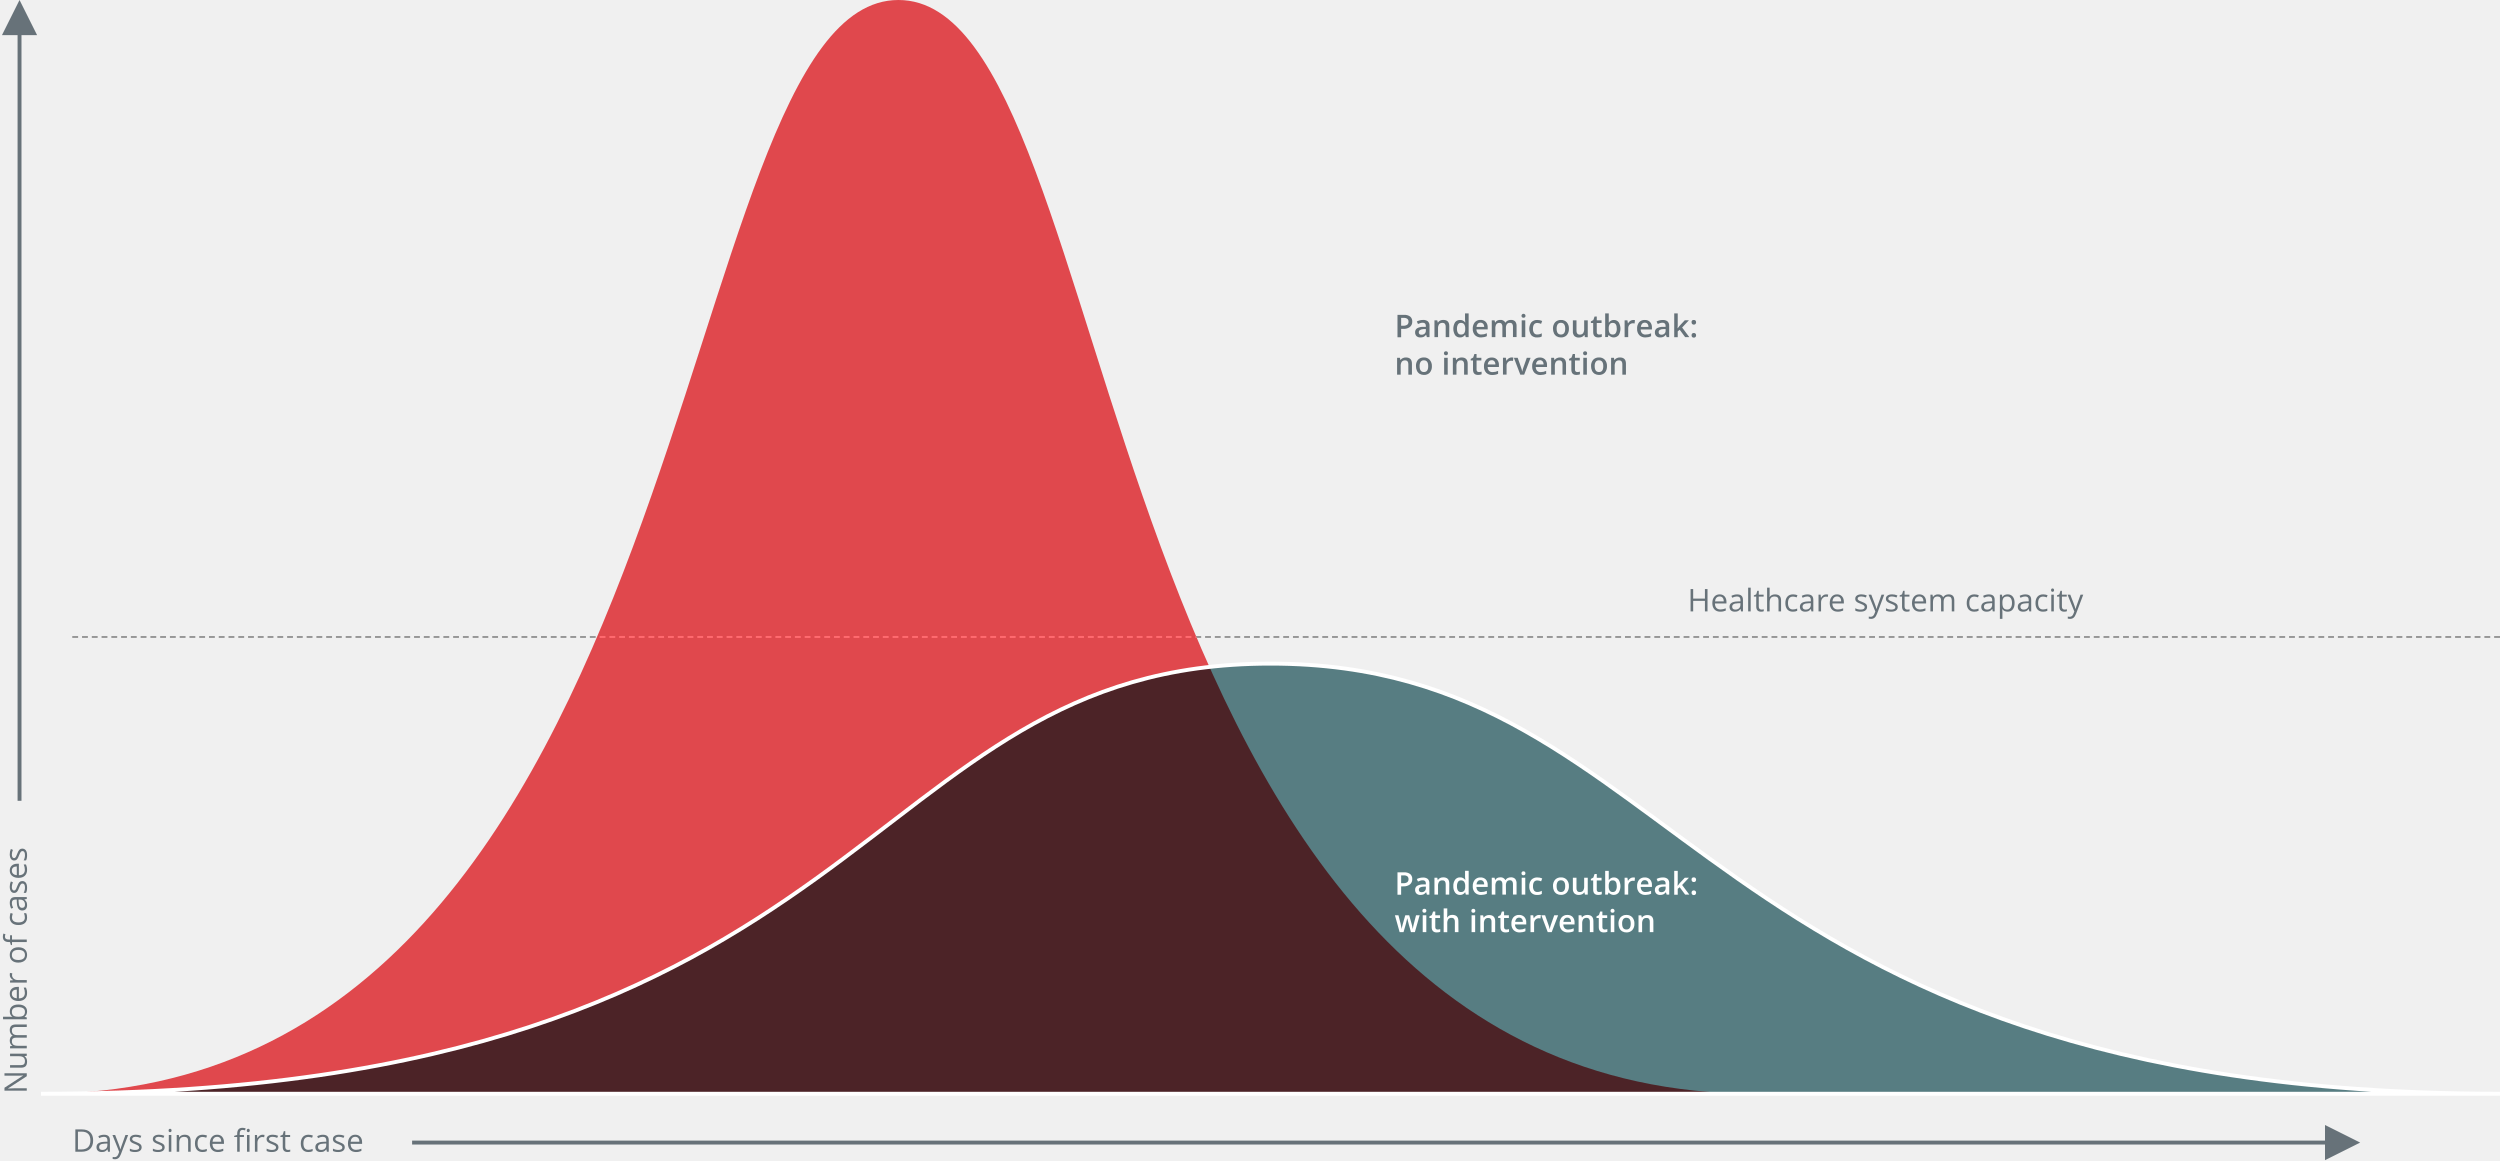
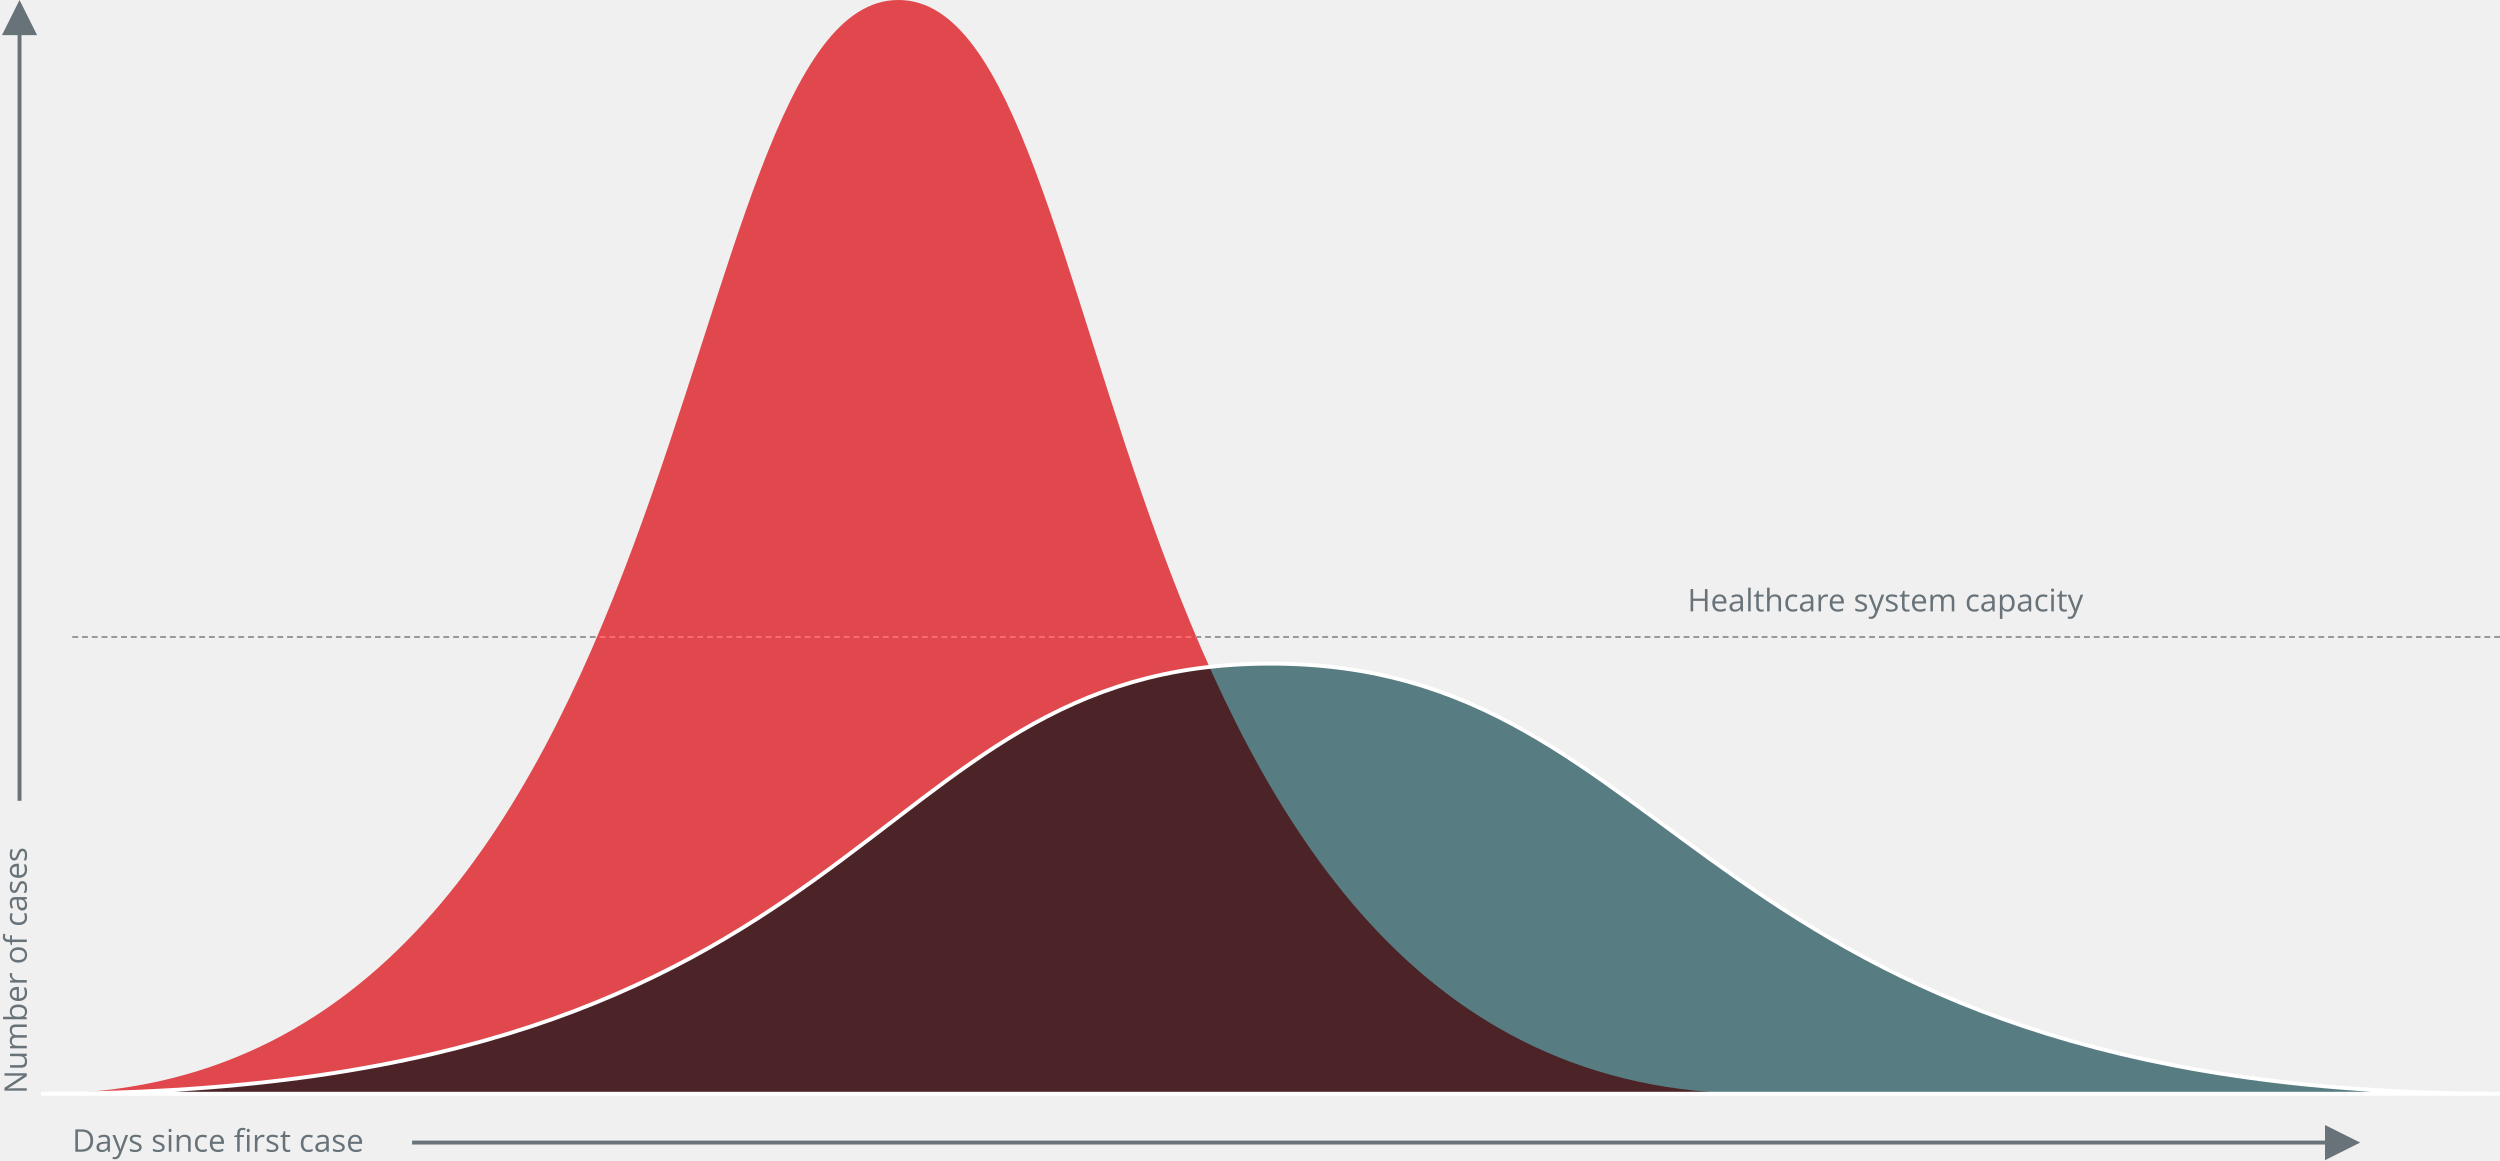
<svg xmlns="http://www.w3.org/2000/svg" viewBox="0 0 1280 594" role="img" aria-label="Graphic showing a steep curve in number of cases without intervention and a flatter curve with intervention">
  <defs>
    <style>
      .cls-1,.cls-7{isolation:isolate}.cls-7{font-size:16px;font-family:OpenSans-Regular,Open Sans}.cls-8{fill:#677279}.cls-7{fill:#677279}.cls-9{fill:#fff;stroke:none;}.cls-10{fill:#667279;stroke:none;}
    </style>
  </defs>
  <g class="cls-1">
    <g id="Layer_1" data-name="Layer 1">
      <g id="capacity">
        <path id="over" d="M460 0c118.88 0 93 560 439 560H21C362.67 560 341.12 0 460 0z" fill-rule="evenodd" fill="#e0484d" />
      </g>
      <g id="capacity-2" data-name="capacity">
        <path id="under" d="M650.08 339.77C863.66 339.77 865.06 560 1280 560H21c432.28 0 415.5-220.23 629.08-220.23z" style="mix-blend-mode:multiply" fill="#577d82" fill-rule="evenodd" />
        <path id="stroke" d="M650.5 339.77C864.08 339.77 865.06 560 1280 560H21c432.28 0 415.92-220.23 629.5-220.23z" stroke-width="2" stroke-miterlimit="10" stroke="#fff" fill="none" />
      </g>
      <g id="threshold">
        <text id="label" transform="translate(864 313.03)" class="cls-7" style="isolation:isolate" fill="#677279" font-size="16" font-family="OpenSans-Regular,Open Sans">
          Healthcare system capacity
        </text>
        <path id="threshold-line" style="mix-blend-mode:luminosity" stroke="#979797" stroke-dasharray="3 2" fill="none" d="M37 326.13h1243" />
      </g>
      <text id="label-2" data-name="label" class="cls-7" transform="matrix(0 -1 1 0 13.71 560)">
        Number of cases
      </text>
      <path id="arrow-up" class="cls-8" d="M1208.4 585l-18 9v-8H211v-2h979.4v-8z" fill="#677279" />
      <path id="arrow-up-2" data-name="arrow-up" class="cls-8" d="M10 0l9 18h-8v392H9V18H1z" fill="#677279" />
      <text id="label-3" data-name="label" class="cls-7" transform="translate(37 589.69)">
        Days since first case
      </text>
-       <g class="cls-1">
-         <path class="cls-9" d="M723.07 450.08a3.32 3.32 0 01-1.17 2.74 5.15 5.15 0 01-3.34 1h-1.18v4.27h-1.87v-11.46h3.29a5 5 0 013.2.87 3.14 3.14 0 011.07 2.58zm-5.69 2.13h1a3.58 3.58 0 002.11-.5 1.86 1.86 0 00.67-1.57 1.8 1.8 0 00-.6-1.47 3 3 0 00-1.88-.48h-1.29zM730.56 458.05l-.36-1.2h-.07a3.53 3.53 0 01-1.25 1.07 4 4 0 01-1.63.29 2.75 2.75 0 01-2-.69 2.61 2.61 0 01-.71-1.95 2.27 2.27 0 011-2 5.72 5.72 0 013-.75h1.49v-.46a1.72 1.72 0 00-.38-1.24 1.56 1.56 0 00-1.2-.41 4.11 4.11 0 00-1.27.19 11.11 11.11 0 00-1.18.46l-.59-1.31a6.7 6.7 0 011.54-.56 7.55 7.55 0 011.58-.19 3.74 3.74 0 012.47.7 2.85 2.85 0 01.84 2.26v5.82zm-2.73-1.25a2.26 2.26 0 001.6-.56 2 2 0 00.61-1.57v-.75l-1.11.05a3.92 3.92 0 00-1.89.43 1.34 1.34 0 00-.59 1.19 1.15 1.15 0 00.35.89 1.48 1.48 0 001.03.32zM742 458.05h-1.8v-5.31a2.33 2.33 0 00-.41-1.5 1.57 1.57 0 00-1.27-.49 2 2 0 00-1.71.69 3.79 3.79 0 00-.54 2.3v4.31h-1.83v-8.64h1.44l.25 1.13h.1a2.53 2.53 0 011.11-1 3.63 3.63 0 011.59-.34q3.11 0 3.11 3.17zM747.51 458.21A3 3 0 01745 457a5.28 5.28 0 01-.9-3.29 5.2 5.2 0 01.92-3.3 3 3 0 012.54-1.19 3 3 0 012.59 1.26h.1a11 11 0 01-.14-1.47v-3.15h1.85v12.16h-1.46l-.32-1.13h-.09a2.93 2.93 0 01-2.58 1.32zm.49-1.49a2 2 0 001.65-.64 3.35 3.35 0 00.53-2.06v-.26a3.9 3.9 0 00-.53-2.32 2 2 0 00-1.67-.69 1.68 1.68 0 00-1.49.79 4 4 0 00-.52 2.24 3.94 3.94 0 00.51 2.19 1.71 1.71 0 001.52.75zM758.34 458.21a4.21 4.21 0 01-3.16-1.18 4.48 4.48 0 01-1.13-3.24 4.92 4.92 0 011.05-3.33 3.66 3.66 0 012.9-1.21 3.56 3.56 0 012.7 1 4 4 0 011 2.86v1h-5.76a2.81 2.81 0 00.68 1.94 2.35 2.35 0 001.8.67 7.15 7.15 0 001.43-.14 8.2 8.2 0 001.42-.48v1.49a6 6 0 01-1.36.45 8.25 8.25 0 01-1.57.17zm-.34-7.57a1.84 1.84 0 00-1.4.56 2.67 2.67 0 00-.63 1.61h3.92a2.41 2.41 0 00-.51-1.62 1.81 1.81 0 00-1.38-.55zM771.06 458.05h-1.84v-5.33a2.42 2.42 0 00-.38-1.48 1.4 1.4 0 00-1.17-.49 1.79 1.79 0 00-1.56.69 4.07 4.07 0 00-.49 2.3v4.31h-1.84v-8.64h1.44l.26 1.13h.09a2.4 2.4 0 011-1 3.32 3.32 0 011.51-.34 2.63 2.63 0 012.64 1.36h.12a2.67 2.67 0 011.08-1 3.42 3.42 0 011.59-.36 2.9 2.9 0 012.26.78 3.48 3.48 0 01.71 2.39V458h-1.84v-5.33a2.42 2.42 0 00-.38-1.48 1.41 1.41 0 00-1.18-.49 1.8 1.8 0 00-1.56.67 3.46 3.46 0 00-.5 2.05zM779 447.12a.93.93 0 011-1 1 1 0 01.75.26 1 1 0 01.27.76.93.93 0 01-1 1 1 1 0 01-.77-.27 1 1 0 01-.25-.75zm1.94 10.93h-1.83v-8.64h1.83zM787 458.21a3.81 3.81 0 01-3-1.15 4.77 4.77 0 01-1-3.28 4.84 4.84 0 011.07-3.36 4 4 0 013.08-1.17 5.76 5.76 0 012.46.51l-.55 1.48a5.45 5.45 0 00-1.92-.46c-1.5 0-2.25 1-2.25 3a3.55 3.55 0 00.56 2.18 1.93 1.93 0 001.64.73 4.65 4.65 0 002.32-.61v1.61a3.64 3.64 0 01-1 .41 6.53 6.53 0 01-1.41.11zM803.28 453.71a4.75 4.75 0 01-1.08 3.29 3.92 3.92 0 01-3 1.19 4.18 4.18 0 01-2.14-.55 3.63 3.63 0 01-1.43-1.57 5.41 5.41 0 01-.5-2.38 4.68 4.68 0 011.08-3.28 3.93 3.93 0 013-1.18 3.79 3.79 0 013 1.21 4.65 4.65 0 011.07 3.27zm-6.29 0c0 2 .74 3 2.21 3s2.19-1 2.19-3-.73-3-2.2-3a1.9 1.9 0 00-1.68.77 3.94 3.94 0 00-.51 2.23zM811.48 458.05l-.25-1.13h-.1a2.58 2.58 0 01-1.09.94 3.63 3.63 0 01-1.61.35 3.15 3.15 0 01-2.34-.79 3.21 3.21 0 01-.78-2.36v-5.65h1.85v5.33a2.29 2.29 0 00.41 1.48 1.53 1.53 0 001.27.5 2 2 0 001.7-.69 3.75 3.75 0 00.55-2.32v-4.3h1.84v8.64zM818.77 456.72a4.51 4.51 0 001.34-.21v1.38a3.6 3.6 0 01-.79.23 6.39 6.39 0 01-1 .09c-1.74 0-2.61-.92-2.61-2.75v-4.66h-1.18v-.8l1.26-.68.63-1.82h1.13v1.92H820v1.39h-2.46v4.62a1.29 1.29 0 00.33 1 1.21 1.21 0 00.9.29zM826.25 449.25a3 3 0 012.52 1.17 6.47 6.47 0 010 6.6 3.33 3.33 0 01-5.09 0h-.12l-.34 1h-1.37v-12.13h1.83v4.69h.08a2.91 2.91 0 012.49-1.33zm-.48 1.5a1.86 1.86 0 00-1.59.65 3.79 3.79 0 00-.51 2.19v.12a4.09 4.09 0 00.5 2.29 1.86 1.86 0 001.63.71 1.66 1.66 0 001.49-.78 4.14 4.14 0 00.5-2.23c0-1.97-.67-2.95-2.02-2.95zM836.19 449.25a4.51 4.51 0 01.91.08l-.18 1.71a3.59 3.59 0 00-.81-.09 2.37 2.37 0 00-1.79.72 2.61 2.61 0 00-.68 1.86v4.52h-1.84v-8.64h1.44l.24 1.52h.1a3.38 3.38 0 011.12-1.22 2.62 2.62 0 011.49-.46zM842.48 458.21a4.21 4.21 0 01-3.16-1.18 4.48 4.48 0 01-1.13-3.24 4.92 4.92 0 011-3.33 3.68 3.68 0 012.9-1.21 3.56 3.56 0 012.7 1 4 4 0 011 2.86v1h-5.76a2.81 2.81 0 00.68 1.94 2.35 2.35 0 001.8.67 7.15 7.15 0 001.43-.14 8.2 8.2 0 001.42-.48v1.49a6 6 0 01-1.36.45 8.18 8.18 0 01-1.52.17zm-.34-7.57a1.84 1.84 0 00-1.4.56 2.67 2.67 0 00-.63 1.61H844a2.41 2.41 0 00-.51-1.62 1.81 1.81 0 00-1.35-.55zM853.33 458.05l-.37-1.2h-.06a3.64 3.64 0 01-1.26 1.07 4 4 0 01-1.62.29 2.74 2.74 0 01-2-.69 2.57 2.57 0 01-.72-1.95 2.27 2.27 0 011-2 5.76 5.76 0 013-.75h1.49v-.46a1.72 1.72 0 00-.39-1.24 1.53 1.53 0 00-1.2-.41 4.16 4.16 0 00-1.27.19 10.17 10.17 0 00-1.17.46l-.56-1.36a6.61 6.61 0 011.53-.56 7.63 7.63 0 011.58-.19 3.74 3.74 0 012.49.72 2.81 2.81 0 01.84 2.26v5.82zm-2.74-1.25a2.29 2.29 0 001.61-.56 2 2 0 00.6-1.57v-.75l-1.1.05a3.86 3.86 0 00-1.89.43 1.34 1.34 0 00-.59 1.19 1.15 1.15 0 00.34.89 1.49 1.49 0 001.03.32zM859 453.49l1-1.3 2.6-2.78h2.12l-3.47 3.71 3.69 4.93h-2.14l-2.8-3.79-1 .83v3h-1.8v-12.2h1.8v5.93l-.09 1.67zM866.08 450.4a1 1 0 011.15-1.18 1.18 1.18 0 01.88.31 1.45 1.45 0 010 1.75 1.11 1.11 0 01-.87.32 1.07 1.07 0 01-.85-.32 1.22 1.22 0 01-.31-.88zm0 6.67a1.18 1.18 0 01.3-.87 1.1 1.1 0 01.85-.31 1.15 1.15 0 01.87.32 1.2 1.2 0 01.3.86 1.24 1.24 0 01-.3.88 1.12 1.12 0 01-.87.33 1.1 1.1 0 01-.85-.32 1.26 1.26 0 01-.3-.89zM722.4 477.25l-1.12-4c-.13-.43-.38-1.42-.73-3h-.07c-.31 1.41-.55 2.4-.72 3l-1.15 4h-2l-2.42-8.64H716l1.1 4.26c.25 1.05.43 1.95.53 2.7h.05c0-.38.13-.82.24-1.31s.2-.86.28-1.1l1.31-4.55h2l1.28 4.55c.08.25.17.64.29 1.17a8.41 8.41 0 01.21 1.22h.06a23.67 23.67 0 01.55-2.68l1.11-4.26h1.85l-2.44 8.64zM728.27 466.32a1 1 0 01.27-.76 1 1 0 01.77-.26.93.93 0 011 1 1 1 0 01-.27.74 1 1 0 01-.76.27 1 1 0 01-.77-.27 1 1 0 01-.24-.72zm2 10.93h-1.84v-8.64h1.84zM736.06 475.92a4.52 4.52 0 001.35-.21v1.38a3.77 3.77 0 01-.79.23 5.39 5.39 0 01-1 .09c-1.73 0-2.6-.92-2.6-2.75V470h-1.18v-.81l1.26-.68.63-1.82h1.13v1.92h2.46V470h-2.46v4.62a1.29 1.29 0 00.33 1 1.17 1.17 0 00.87.3zM746.73 477.25h-1.84v-5.31a2.34 2.34 0 00-.4-1.5 1.59 1.59 0 00-1.28-.49 2 2 0 00-1.7.69A3.84 3.84 0 00741 473v4.29h-1.84v-12.2H741v3.09a14.92 14.92 0 01-.09 1.58h.09a2.57 2.57 0 011-1 3.31 3.31 0 011.55-.35c2.1 0 3.14 1.06 3.14 3.17zM753.34 466.32a.93.93 0 011-1 1 1 0 01.75.26 1 1 0 01.27.76.93.93 0 01-1 1 1 1 0 01-.77-.27 1 1 0 01-.25-.75zm1.94 10.93h-1.83v-8.64h1.83zM765.51 477.25h-1.85v-5.31a2.34 2.34 0 00-.4-1.5A1.58 1.58 0 00762 470a2 2 0 00-1.7.69 3.79 3.79 0 00-.54 2.3v4.31h-1.83v-8.64h1.43l.26 1.13h.1a2.56 2.56 0 011.1-.95 3.67 3.67 0 011.6-.34q3.11 0 3.11 3.17zM771.28 475.92a4.41 4.41 0 001.34-.21v1.38a3.49 3.49 0 01-.78.23 5.39 5.39 0 01-1 .09c-1.74 0-2.61-.92-2.61-2.75V470h-1.18v-.81l1.27-.68.63-1.82h1.13v1.92h2.46V470h-2.46v4.62a1.29 1.29 0 00.33 1 1.17 1.17 0 00.87.3zM778.12 477.41a4.2 4.2 0 01-3.15-1.18 4.44 4.44 0 01-1.13-3.24 4.92 4.92 0 011-3.33 3.66 3.66 0 012.9-1.21 3.56 3.56 0 012.7 1 4 4 0 011 2.86v1h-5.75a2.81 2.81 0 00.68 1.94 2.34 2.34 0 001.8.67 7.15 7.15 0 001.43-.14 7.84 7.84 0 001.41-.48v1.49a5.79 5.79 0 01-1.35.45 8.29 8.29 0 01-1.54.17zm-.33-7.57a1.84 1.84 0 00-1.4.56 2.67 2.67 0 00-.63 1.61h3.92a2.37 2.37 0 00-.52-1.62 1.78 1.78 0 00-1.37-.55zM788 468.45a4.62 4.62 0 01.92.08l-.18 1.71a3.59 3.59 0 00-.81-.09 2.36 2.36 0 00-1.79.72 2.57 2.57 0 00-.68 1.86v4.52h-1.84v-8.64H785l.24 1.52h.09a3.47 3.47 0 011.12-1.22 2.64 2.64 0 011.55-.46zM792.44 477.25l-3.28-8.64h1.93l1.76 5a10.11 10.11 0 01.55 2.05h.06a13.85 13.85 0 01.55-2.05l1.76-5h2l-3.3 8.64zM802.8 477.41a4.2 4.2 0 01-3.15-1.18 4.44 4.44 0 01-1.13-3.24 4.92 4.92 0 011.05-3.33 3.66 3.66 0 012.9-1.21 3.56 3.56 0 012.7 1 4 4 0 011 2.86v1h-5.75a2.81 2.81 0 00.68 1.94 2.34 2.34 0 001.8.67 7.15 7.15 0 001.43-.14 7.84 7.84 0 001.41-.48v1.49a5.79 5.79 0 01-1.35.45 8.29 8.29 0 01-1.59.17zm-.33-7.57a1.84 1.84 0 00-1.4.56 2.55 2.55 0 00-.63 1.61h3.92a2.37 2.37 0 00-.52-1.62 1.78 1.78 0 00-1.37-.55zM815.85 477.25H814v-5.31a2.4 2.4 0 00-.4-1.5 1.59 1.59 0 00-1.28-.49 2 2 0 00-1.71.69 3.87 3.87 0 00-.53 2.3v4.31h-1.84v-8.64h1.44l.26 1.13h.06a2.53 2.53 0 011.11-.95 3.63 3.63 0 011.59-.34c2.08 0 3.11 1.06 3.11 3.17zM821.62 475.92a4.52 4.52 0 001.35-.21v1.38a3.6 3.6 0 01-.79.23 5.36 5.36 0 01-1 .09c-1.74 0-2.61-.92-2.61-2.75V470h-1.17v-.81l1.26-.68.63-1.82h1.13v1.92h2.46V470h-2.46v4.62a1.29 1.29 0 00.33 1 1.2 1.2 0 00.87.3zM824.59 466.32a1 1 0 112.06 0 1 1 0 01-.27.74 1.2 1.2 0 01-1.52 0 1 1 0 01-.27-.74zm1.94 10.93h-1.83v-8.64h1.83zM836.82 472.91a4.7 4.7 0 01-1.09 3.31 3.89 3.89 0 01-3 1.19 4.18 4.18 0 01-2.14-.55 3.63 3.63 0 01-1.43-1.57 5.41 5.41 0 01-.5-2.38 4.68 4.68 0 011.08-3.28 3.93 3.93 0 013-1.18 3.79 3.79 0 013 1.21 4.65 4.65 0 011.08 3.25zm-6.29 0c0 2 .74 3 2.21 3s2.19-1 2.19-3-.73-3-2.2-3a1.9 1.9 0 00-1.68.77 3.85 3.85 0 00-.52 2.23zM846.53 477.25h-1.84v-5.31a2.4 2.4 0 00-.4-1.5A1.59 1.59 0 00843 470a2 2 0 00-1.71.69 3.87 3.87 0 00-.53 2.3v4.31h-1.84v-8.64h1.44l.25 1.13h.1a2.53 2.53 0 011.11-.95 3.63 3.63 0 011.59-.34c2.08 0 3.11 1.06 3.11 3.17z" />
-       </g>
-       <g class="cls-1">
-         <path class="cls-10" d="M723.07 164.65a3.32 3.32 0 01-1.17 2.74 5.15 5.15 0 01-3.34 1h-1.18v4.28h-1.87V161.2h3.29a5 5 0 013.2.87 3.14 3.14 0 011.07 2.58zm-5.69 2.12h1a3.51 3.51 0 002.11-.5 1.83 1.83 0 00.67-1.56 1.78 1.78 0 00-.6-1.47 3 3 0 00-1.88-.48h-1.29zM730.56 172.62l-.36-1.21h-.07a3.47 3.47 0 01-1.25 1.08 4 4 0 01-1.63.28 2.79 2.79 0 01-2-.68 2.61 2.61 0 01-.71-2 2.3 2.3 0 011-2 5.83 5.83 0 013-.74h1.49v-.46a1.72 1.72 0 00-.38-1.24 1.56 1.56 0 00-1.2-.41 4.11 4.11 0 00-1.27.19 11.11 11.11 0 00-1.18.46l-.59-1.31A6.7 6.7 0 01727 164a6.94 6.94 0 011.58-.19 3.74 3.74 0 012.49.72 2.85 2.85 0 01.84 2.26v5.82zm-2.73-1.25a2.26 2.26 0 001.6-.56 2 2 0 00.61-1.57v-.75h-1.11a3.81 3.81 0 00-1.93.51 1.33 1.33 0 00-.59 1.19 1.15 1.15 0 00.35.89 1.48 1.48 0 001.07.29zM742 172.62h-1.8v-5.32a2.32 2.32 0 00-.41-1.49 1.54 1.54 0 00-1.27-.49 2 2 0 00-1.71.69 3.77 3.77 0 00-.54 2.3v4.31h-1.83V164h1.44l.25 1.13h.1a2.53 2.53 0 011.11-1 3.63 3.63 0 011.59-.34c2.07 0 3.11 1.06 3.11 3.16zM747.51 172.77a3 3 0 01-2.51-1.17 6.44 6.44 0 010-6.6 3 3 0 012.54-1.18 3 3 0 012.59 1.26h.1a11 11 0 01-.14-1.47v-3.15h1.85v12.16h-1.44l-.32-1.14h-.09a2.93 2.93 0 01-2.58 1.29zm.49-1.48a2 2 0 001.65-.64 3.35 3.35 0 00.53-2.06v-.26a3.9 3.9 0 00-.53-2.32 2 2 0 00-1.67-.69 1.68 1.68 0 00-1.49.79 4 4 0 00-.52 2.23 4 4 0 00.51 2.2 1.71 1.71 0 001.52.75zM758.34 172.77a4.2 4.2 0 01-3.16-1.17 4.52 4.52 0 01-1.13-3.24 4.92 4.92 0 011.05-3.36 3.63 3.63 0 012.9-1.21 3.56 3.56 0 012.7 1 4 4 0 011 2.86v1h-5.76a2.76 2.76 0 00.68 1.93 2.32 2.32 0 001.8.68 7.15 7.15 0 001.43-.14 8.2 8.2 0 001.42-.48v1.49a6 6 0 01-1.36.45 8.3 8.3 0 01-1.57.19zm-.34-7.56a1.84 1.84 0 00-1.4.56 2.67 2.67 0 00-.63 1.61h3.92a2.41 2.41 0 00-.51-1.62 1.78 1.78 0 00-1.38-.55zM771.06 172.62h-1.84v-5.33a2.4 2.4 0 00-.38-1.48 1.37 1.37 0 00-1.17-.49 1.79 1.79 0 00-1.56.69 4.07 4.07 0 00-.49 2.3v4.31h-1.84V164h1.44l.26 1.13h.09a2.4 2.4 0 011-1 3.32 3.32 0 011.51-.34 2.62 2.62 0 012.64 1.36h.12a2.67 2.67 0 011.08-1 3.42 3.42 0 011.59-.36 2.9 2.9 0 012.26.78 3.47 3.47 0 01.71 2.38v5.64h-1.84v-5.33a2.4 2.4 0 00-.38-1.48 1.38 1.38 0 00-1.18-.49 1.8 1.8 0 00-1.56.67 3.44 3.44 0 00-.5 2zM779 161.69a1 1 0 112.06 0 .93.93 0 01-1 1 1 1 0 01-.77-.27 1 1 0 01-.29-.73zm1.94 10.93h-1.83V164h1.83zM787 172.77a3.8 3.8 0 01-3-1.14 5.8 5.8 0 01.05-6.64 4 4 0 013.08-1.17 5.76 5.76 0 012.46.51l-.55 1.47a5.63 5.63 0 00-1.92-.45c-1.5 0-2.25 1-2.25 3a3.55 3.55 0 00.56 2.18 1.93 1.93 0 001.64.73 4.65 4.65 0 002.32-.61v1.6a3.4 3.4 0 01-1 .42 6.6 6.6 0 01-1.39.1zM803.28 168.28a4.76 4.76 0 01-1.08 3.31 3.92 3.92 0 01-3 1.18 4.17 4.17 0 01-2.14-.54 3.63 3.63 0 01-1.43-1.57 5.44 5.44 0 01-.5-2.38 4.68 4.68 0 011.08-3.28 3.9 3.9 0 013-1.18 3.79 3.79 0 013 1.21 4.65 4.65 0 011.07 3.25zm-6.29 0c0 2 .74 3 2.21 3s2.19-1 2.19-3-.73-3-2.2-3a1.9 1.9 0 00-1.68.77 3.94 3.94 0 00-.51 2.23zM811.48 172.62l-.25-1.14h-.1a2.54 2.54 0 01-1.09 1 3.63 3.63 0 01-1.61.34 3.15 3.15 0 01-2.34-.78 3.22 3.22 0 01-.78-2.37V164h1.85v5.32a2.3 2.3 0 00.41 1.49 1.56 1.56 0 001.27.5 2 2 0 001.7-.69 3.75 3.75 0 00.55-2.32V164h1.84v8.64zM818.77 171.29a4.51 4.51 0 001.34-.21v1.38a3.65 3.65 0 01-.79.22 5.36 5.36 0 01-1 .09c-1.74 0-2.61-.91-2.61-2.75v-4.65h-1.18v-.82l1.26-.67.63-1.83h1.13V164H820v1.39h-2.46V170a1.29 1.29 0 00.33 1 1.25 1.25 0 00.9.29zM826.25 163.82a3 3 0 012.52 1.17 6.47 6.47 0 010 6.6 3.33 3.33 0 01-5.09 0h-.12l-.34 1h-1.37v-12.13h1.83v4.7h.08a2.91 2.91 0 012.49-1.34zm-.48 1.5a1.86 1.86 0 00-1.59.65 3.79 3.79 0 00-.51 2.19v.12a4.09 4.09 0 00.5 2.29 1.86 1.86 0 001.63.7 1.65 1.65 0 001.49-.77 4.16 4.16 0 00.5-2.23c0-1.97-.67-2.95-2.02-2.95zM836.19 163.82a4.51 4.51 0 01.91.08l-.18 1.71a3.59 3.59 0 00-.81-.09 2.4 2.4 0 00-1.79.71 2.64 2.64 0 00-.68 1.87v4.52h-1.84V164h1.44l.24 1.52h.1a3.41 3.41 0 011.12-1.23 2.68 2.68 0 011.49-.47zM842.48 172.77a4.2 4.2 0 01-3.16-1.17 4.52 4.52 0 01-1.13-3.24 4.92 4.92 0 011-3.33 3.65 3.65 0 012.9-1.21 3.56 3.56 0 012.7 1 4 4 0 011 2.86v1h-5.76a2.76 2.76 0 00.68 1.93 2.32 2.32 0 001.8.68 7.15 7.15 0 001.43-.14 8.2 8.2 0 001.42-.48v1.49a6 6 0 01-1.36.45 8.23 8.23 0 01-1.52.16zm-.34-7.56a1.84 1.84 0 00-1.4.56 2.67 2.67 0 00-.63 1.61H844a2.41 2.41 0 00-.51-1.62 1.78 1.78 0 00-1.35-.55zM853.33 172.62l-.37-1.21h-.06a3.57 3.57 0 01-1.26 1.08 4 4 0 01-1.62.28 2.78 2.78 0 01-2-.68 2.57 2.57 0 01-.72-2 2.3 2.3 0 011-2 5.87 5.87 0 013-.74h1.49v-.46a1.72 1.72 0 00-.39-1.24 1.53 1.53 0 00-1.2-.41 4.16 4.16 0 00-1.27.19 10.17 10.17 0 00-1.17.46l-.59-1.31a6.61 6.61 0 011.53-.56 7 7 0 011.58-.19 3.74 3.74 0 012.49.72 2.81 2.81 0 01.84 2.26v5.82zm-2.74-1.25a2.29 2.29 0 001.61-.56 2 2 0 00.6-1.57v-.75h-1.1a3.75 3.75 0 00-1.89.43 1.33 1.33 0 00-.59 1.19 1.15 1.15 0 00.34.89 1.49 1.49 0 001.03.37zM859 168.05l1-1.29 2.6-2.78h2.12l-3.47 3.71 3.69 4.93h-2.14l-2.8-3.79-1 .83v3h-1.8v-12.2h1.8v5.93l-.09 1.66zM866.08 165a1 1 0 011.15-1.18 1.14 1.14 0 01.88.31 1.45 1.45 0 010 1.75 1.15 1.15 0 01-.87.32 1.07 1.07 0 01-.85-.32 1.24 1.24 0 01-.31-.88zm0 6.67a1.18 1.18 0 01.3-.87 1.1 1.1 0 01.85-.31 1.15 1.15 0 01.87.32 1.2 1.2 0 01.3.86 1.25 1.25 0 01-.3.88 1.11 1.11 0 01-.87.32 1.07 1.07 0 01-.85-.32 1.22 1.22 0 01-.3-.91zM722.91 191.82h-1.84v-5.31a2.34 2.34 0 00-.4-1.5 1.59 1.59 0 00-1.28-.49 2 2 0 00-1.7.69 3.79 3.79 0 00-.54 2.3v4.31h-1.84v-8.64h1.44l.26 1.13h.09a2.53 2.53 0 011.11-.95 3.63 3.63 0 011.59-.34c2.08 0 3.11 1.06 3.11 3.17zM733.13 187.48a4.76 4.76 0 01-1.08 3.31 3.9 3.9 0 01-3 1.18 4.2 4.2 0 01-2.14-.54 3.69 3.69 0 01-1.43-1.57 5.44 5.44 0 01-.5-2.38 4.68 4.68 0 011.02-3.28 3.9 3.9 0 013-1.18 3.79 3.79 0 013 1.21 4.65 4.65 0 011.13 3.25zm-6.29 0c0 2 .74 3 2.21 3s2.19-1 2.19-3-.73-3-2.2-3a1.9 1.9 0 00-1.68.77 3.94 3.94 0 00-.52 2.23zM739.29 180.89a1 1 0 01.27-.76 1 1 0 01.77-.26 1 1 0 01.75.26 1 1 0 01.27.76.93.93 0 01-1 1 1 1 0 01-.77-.27 1 1 0 01-.29-.73zm1.94 10.93h-1.83v-8.64h1.83zM751.46 191.82h-1.84v-5.31a2.33 2.33 0 00-.41-1.5 1.56 1.56 0 00-1.27-.49 2 2 0 00-1.71.69 3.87 3.87 0 00-.53 2.3v4.31h-1.84v-8.64h1.44l.25 1.13h.1a2.53 2.53 0 011.11-.95 3.63 3.63 0 011.59-.34q3.1 0 3.11 3.17zM757.23 190.49a4.52 4.52 0 001.35-.21v1.38a3.65 3.65 0 01-.79.22 5.36 5.36 0 01-1 .09c-1.74 0-2.61-.91-2.61-2.75v-4.65H753v-.81l1.26-.68.63-1.82H756v1.92h2.46v1.39H756v4.62a1.3 1.3 0 00.33 1 1.23 1.23 0 00.9.3zM764.08 192a4.16 4.16 0 01-3.15-1.17 4.46 4.46 0 01-1.14-3.24 4.92 4.92 0 011.05-3.33 3.65 3.65 0 012.9-1.21 3.6 3.6 0 012.71 1 4 4 0 011 2.86v1h-5.76a2.88 2.88 0 00.68 1.94 2.41 2.41 0 001.8.67 7.15 7.15 0 001.43-.14 8.2 8.2 0 001.42-.48v1.49a5.86 5.86 0 01-1.36.45 8.23 8.23 0 01-1.58.16zm-.34-7.56a1.84 1.84 0 00-1.4.56 2.67 2.67 0 00-.63 1.61h3.92a2.41 2.41 0 00-.51-1.62 1.8 1.8 0 00-1.38-.58zM773.91 183a4.51 4.51 0 01.91.08l-.18 1.71a3.59 3.59 0 00-.81-.09 2.36 2.36 0 00-1.79.72 2.6 2.6 0 00-.68 1.86v4.52h-1.84v-8.64H771l.24 1.52h.1a3.49 3.49 0 011.12-1.23 2.68 2.68 0 011.45-.45zM778.39 191.82l-3.28-8.64h1.94l1.75 5a9.34 9.34 0 01.55 2.05h.06a13.85 13.85 0 01.55-2.05l1.76-5h1.95l-3.29 8.64zM788.76 192a4.16 4.16 0 01-3.15-1.17 4.46 4.46 0 01-1.14-3.24 4.92 4.92 0 011-3.33 3.65 3.65 0 012.9-1.21 3.56 3.56 0 012.7 1 3.94 3.94 0 011 2.86v1h-5.76a2.88 2.88 0 00.68 1.94 2.41 2.41 0 001.8.67 7.15 7.15 0 001.43-.14 8.2 8.2 0 001.42-.48v1.49a5.86 5.86 0 01-1.36.45 8.23 8.23 0 01-1.52.16zm-.34-7.56a1.84 1.84 0 00-1.4.56 2.67 2.67 0 00-.63 1.61h3.92a2.41 2.41 0 00-.51-1.62 1.81 1.81 0 00-1.38-.58zM801.8 191.82H800v-5.31a2.34 2.34 0 00-.4-1.5 1.59 1.59 0 00-1.28-.49 2 2 0 00-1.7.69 3.79 3.79 0 00-.54 2.3v4.31h-1.88v-8.64h1.44l.26 1.13h.1a2.53 2.53 0 011.11-.95 3.64 3.64 0 011.6-.34q3.1 0 3.1 3.17zM807.58 190.49a4.46 4.46 0 001.34-.21v1.38a3.54 3.54 0 01-.78.22 5.47 5.47 0 01-1 .09c-1.74 0-2.61-.91-2.61-2.75v-4.65h-1.18v-.81l1.27-.68.62-1.82h1.14v1.92h2.46v1.39h-2.46v4.62a1.3 1.3 0 00.33 1 1.21 1.21 0 00.87.3zM810.54 180.89a1 1 0 01.27-.76 1 1 0 01.77-.26 1 1 0 01.75.26 1 1 0 01.27.76.93.93 0 01-1 1 1 1 0 01-.77-.27 1 1 0 01-.29-.73zm1.94 10.93h-1.83v-8.64h1.83zM822.77 187.48a4.76 4.76 0 01-1.08 3.31 3.9 3.9 0 01-3 1.18 4.2 4.2 0 01-2.14-.54 3.69 3.69 0 01-1.43-1.57 5.44 5.44 0 01-.5-2.38 4.68 4.68 0 011.08-3.28 3.9 3.9 0 013-1.18 3.79 3.79 0 013 1.21 4.65 4.65 0 011.07 3.25zm-6.29 0c0 2 .74 3 2.22 3s2.18-1 2.18-3-.73-3-2.2-3a1.9 1.9 0 00-1.68.77 3.94 3.94 0 00-.52 2.23zM832.48 191.82h-1.84v-5.31a2.34 2.34 0 00-.4-1.5 1.59 1.59 0 00-1.28-.49 2 2 0 00-1.7.69 3.79 3.79 0 00-.54 2.3v4.31h-1.84v-8.64h1.44l.26 1.13h.09a2.53 2.53 0 011.11-.95 3.64 3.64 0 011.6-.34q3.11 0 3.1 3.17z" />
-       </g>
    </g>
  </g>
</svg>
